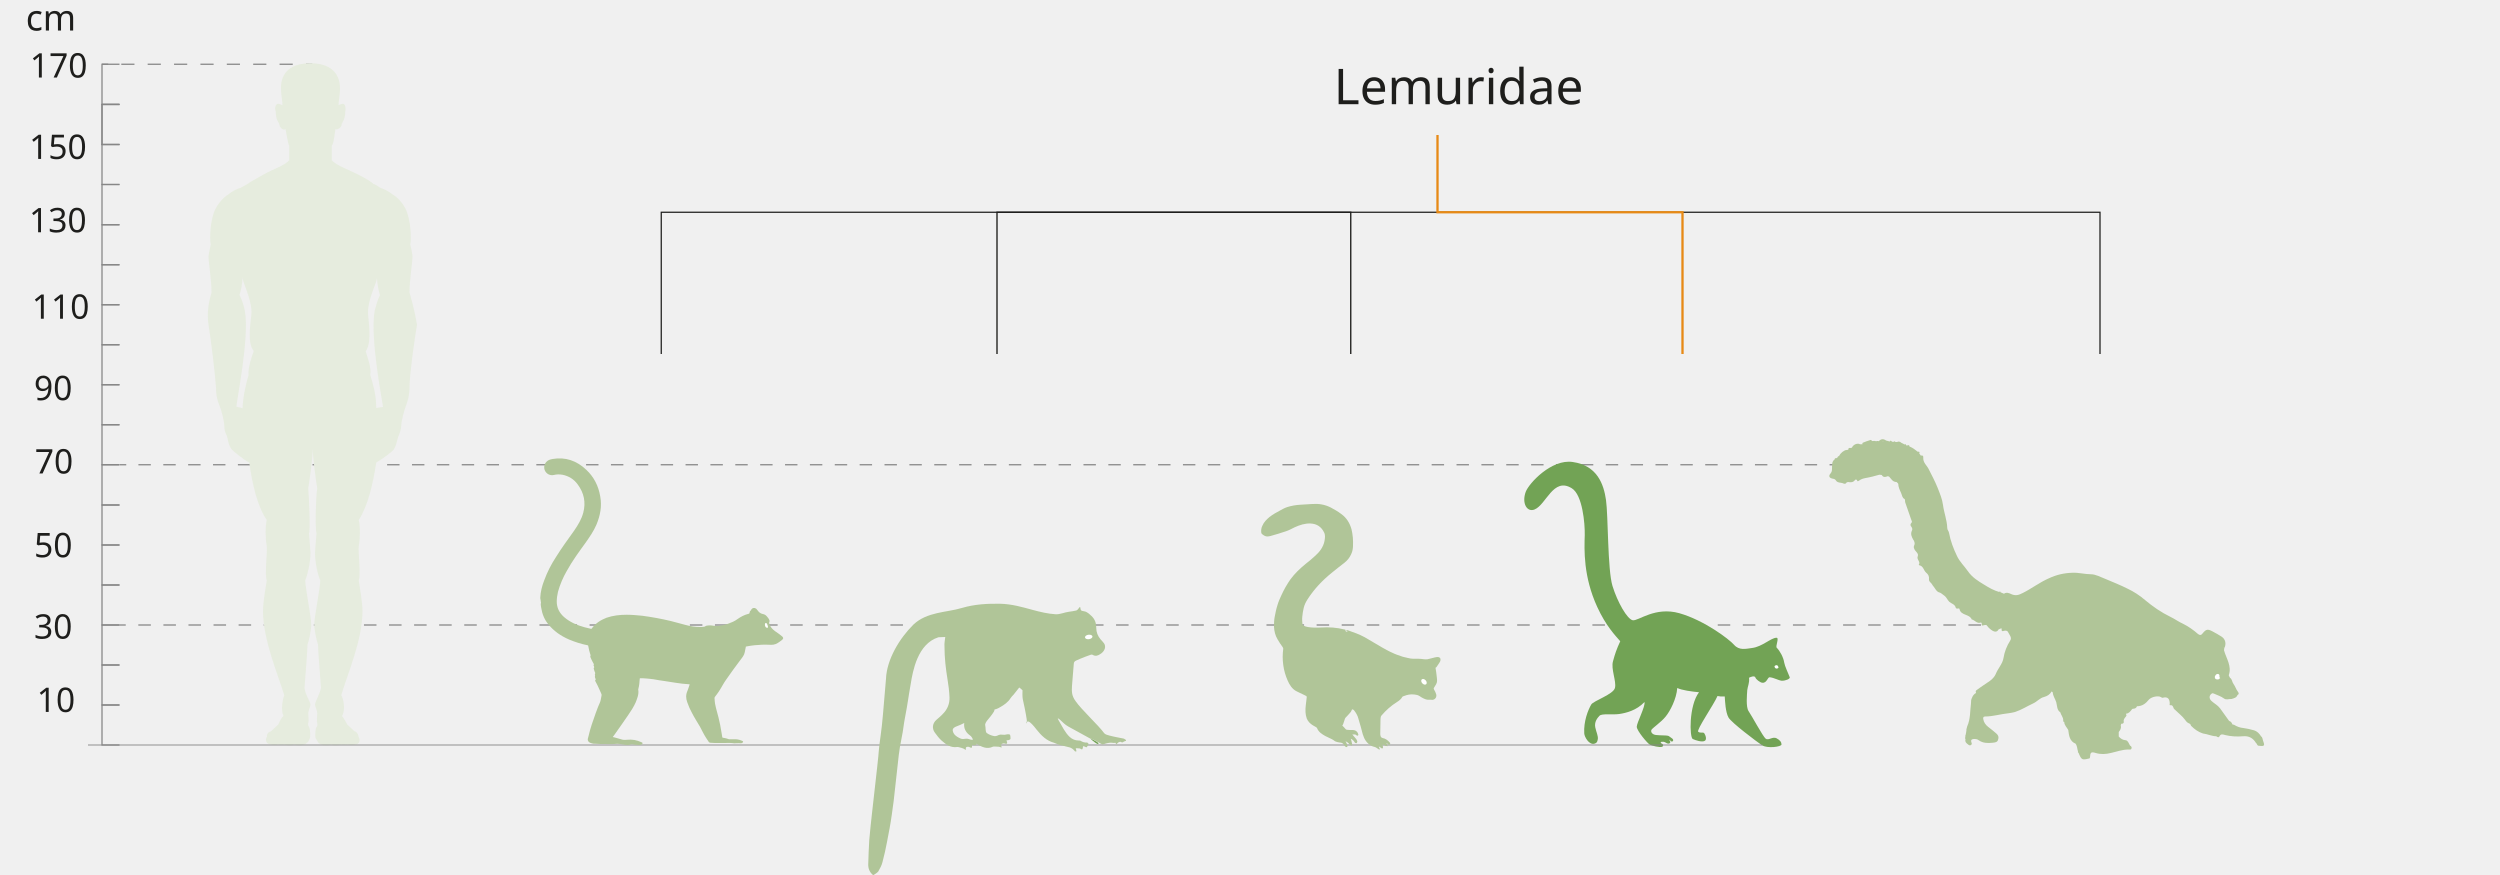
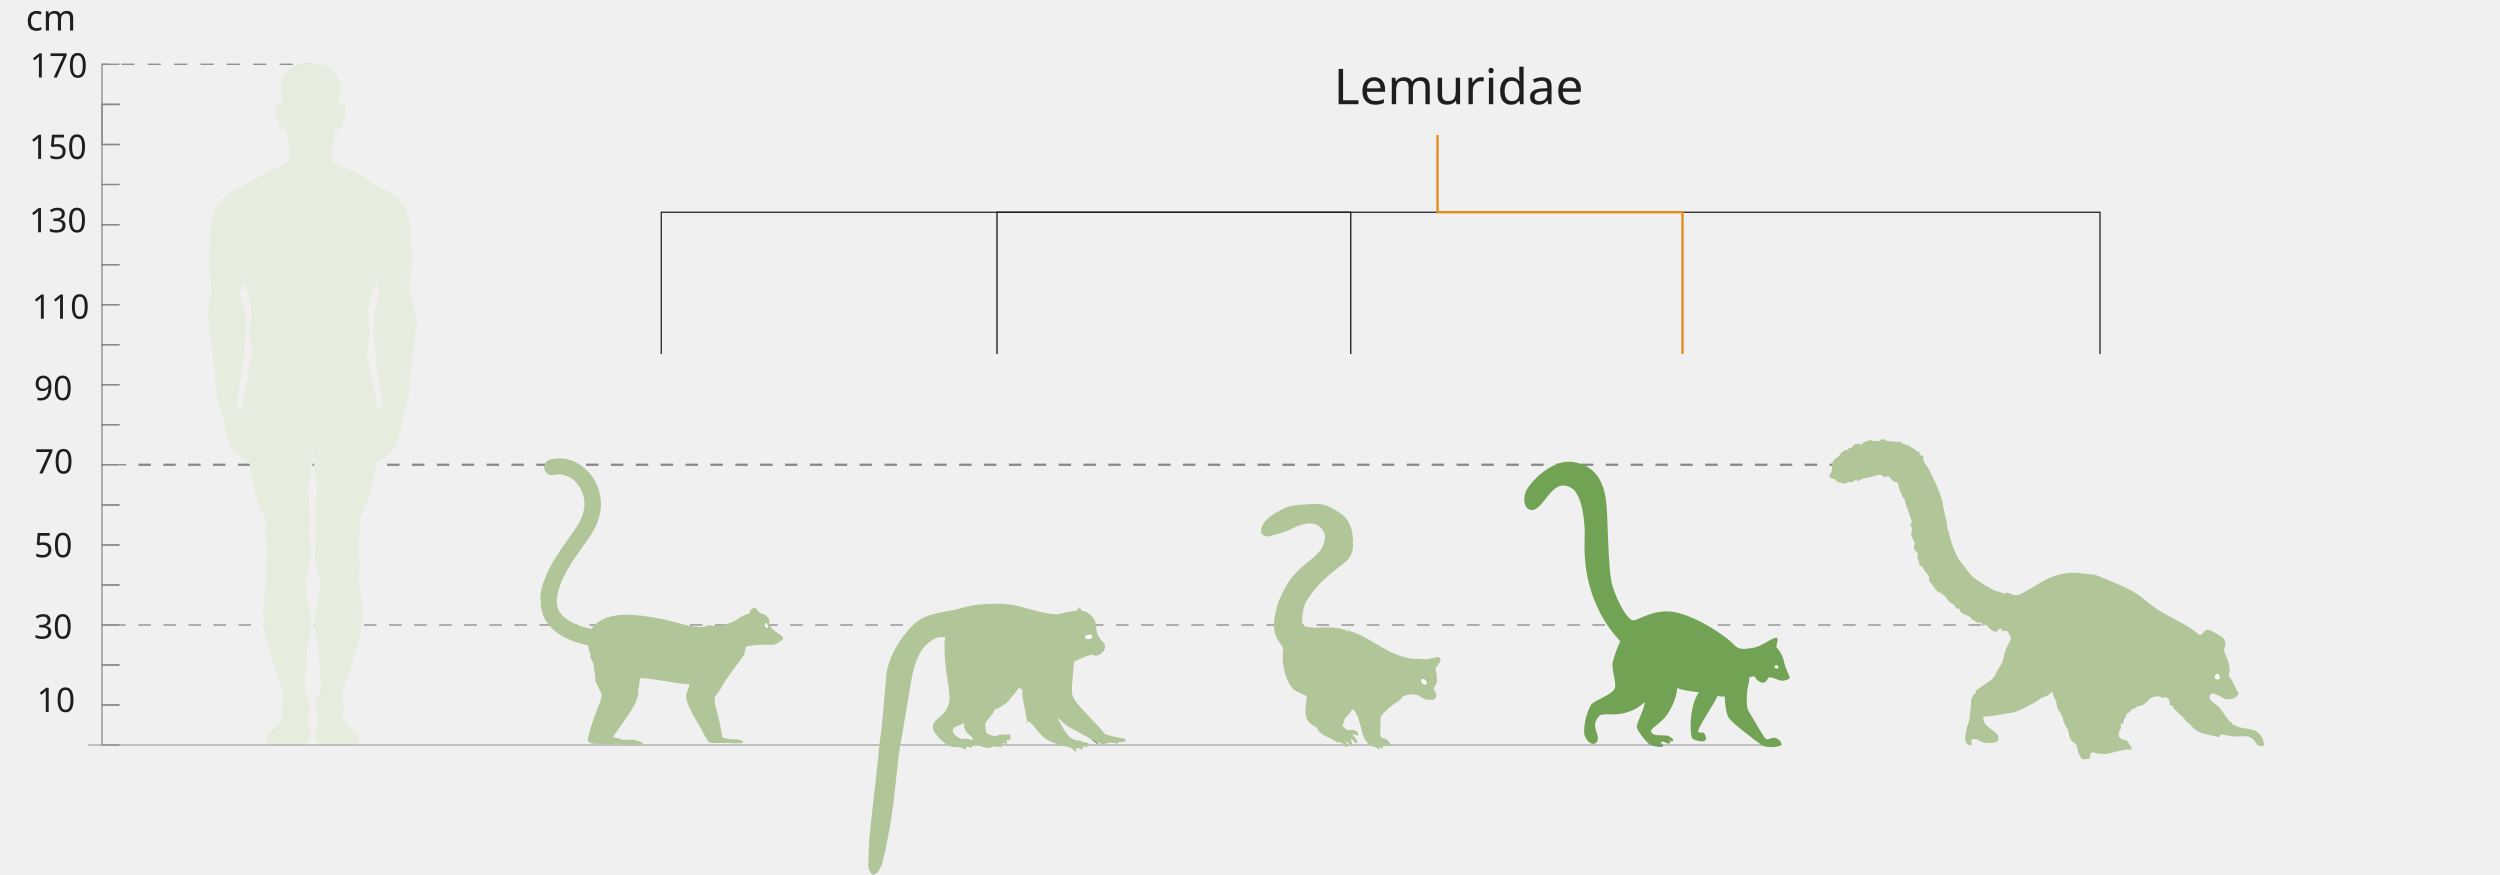
<svg xmlns="http://www.w3.org/2000/svg" version="1.1" id="Capa_1" x="0px" y="0px" viewBox="0 0 1000 350" style="enable-background:new 0 0 1000 350;" xml:space="preserve">
  <style type="text/css">
	.st0{fill:none;stroke:#878787;stroke-width:0.509;stroke-miterlimit:10;}
	.st1{fill:none;stroke:#878787;stroke-width:0.509;stroke-miterlimit:10;stroke-dasharray:5.276,5.276;}
- 	.st2{fill:none;stroke:#878787;stroke-width:0.509;stroke-miterlimit:10;stroke-dasharray:4.974,4.974;}
+ 	.st2{fill:none;stroke:#878787;stroke-width:0.9;stroke-miterlimit:10;stroke-dasharray:4.974,4.974;}
	.st3{fill:none;stroke:#878787;stroke-width:0.509;stroke-miterlimit:10;stroke-dasharray:5.014,5.014;}
	.st4{fill:#72A355;}
	.st5{fill:#FFFFFF;}
	.st6{fill:#E6ECDE;}
	.st7{fill:#B0C598;}
	.st8{fill:none;stroke:#878787;stroke-width:0.361;stroke-miterlimit:10;}
	.st9{fill:#1E1E1C;}
	.st10{font-family:'BarlowSemiCondensed-Light';}
	.st11{font-size:13.559px;}
	.st12{font-family:'BarlowSemiCondensed-SemiBold';}
	.st13{font-size:14.36px;}
	.st14{fill:none;stroke:#1D1D1B;stroke-width:0.497;stroke-miterlimit:10;}
	.st15{fill:none;stroke:#1D1D1B;stroke-width:0.539;stroke-miterlimit:10;}
	.st16{fill:none;stroke:#E78A16;stroke-width:0.921;stroke-miterlimit:10;}
	.st17{font-family:'BarlowSemiCondensed-BoldItalic';}
	.st18{font-size:19.76px;}
	#alturas{
	opacity:0; transition:all ease 0.25s
	}
	svg:hover #alturas{opacity:1; transition:all ease 0.25s}
</style>
  <g>
    <g>
      <line class="st0" x1="124.9" y1="25.7" x2="122.4" y2="25.7" />
      <line class="st1" x1="117.1" y1="25.7" x2="45.9" y2="25.7" />
      <line class="st0" x1="43.3" y1="25.7" x2="40.8" y2="25.7" />
    </g>
  </g>
  <g>
    <g>
      <line class="st0" x1="744.3" y1="185.9" x2="741.8" y2="185.9" />
      <line class="st2" x1="736.8" y1="185.9" x2="52.9" y2="185.9" />
      <line class="st0" x1="50.5" y1="185.9" x2="48" y2="185.9" />
    </g>
  </g>
  <g>
    <g>
      <line class="st0" x1="840" y1="250" x2="837.5" y2="250" />
      <line class="st3" x1="832.5" y1="250" x2="52.8" y2="250" />
      <line class="st0" x1="50.3" y1="250" x2="47.8" y2="250" />
    </g>
  </g>
  <polyline class="st0" points="47.8,282 40.8,282 40.8,298 47.8,298 " />
  <polyline class="st0" points="47.8,266 40.8,266 40.8,282 47.8,282 " />
  <polyline class="st0" points="47.8,250 40.8,250 40.8,266 47.8,266 " />
  <polyline class="st0" points="47.8,234 40.8,234 40.8,250 47.8,250 " />
  <polyline class="st0" points="47.8,218 40.8,218 40.8,234 47.8,234 " />
  <polyline class="st0" points="47.8,202 40.8,202 40.8,218 47.8,218 " />
  <polyline class="st0" points="47.8,185.9 40.8,185.9 40.8,202 47.8,202 " />
  <polyline class="st0" points="47.8,169.9 40.8,169.9 40.8,185.9 47.8,185.9 " />
  <g>
    <path class="st4" d="M715.9,270.9c-0.5-1.3-2-4.5-2.2-5.8c-0.3-2.1-1.7-4.7-3-6c-0.6-0.6,1.1-4-0.1-4c-2.2,0-5.7,3.6-9.8,4.1   c-2.4,0.3-5.1,1.1-7.2-1.3c-2-2.3-12-9.8-21.8-12.6c-9.8-2.8-16.5,3.2-18.7,2.8c-2.2-0.4-6.1-7.2-8.1-13.7   c-2-6.5-1.7-28.1-2.6-34.4c-0.9-6.3-3.5-13.8-13.3-15.2c-8.5-1.3-17.5,8.5-18.8,11.9c-1.7,4.6,0.5,8.3,3.5,7.1   c4.7-1.9,7.5-13.1,14.9-8.5c4.3,2.6,5.3,14.1,5.2,18.8c-0.2,5.8-0.6,16.5,5,28.7c3.5,7.6,7.2,11.4,9.2,13.7c-1.4,3-2.1,5-2.9,8   c-0.9,3,1.4,8,0.8,10.6c-0.5,2.6-8.6,5.2-9.5,6.7c-1.3,2.2-3.1,6.8-2.8,11.6c0.1,1.4,1.9,4.6,4,4.1c1.1-0.3,1.2-0.8,1.4-1.7   c0.3-1.3-0.6-2.9-1-4.9c-0.4-2,0.7-3.6,1.7-4.6c1-1,5.2-0.3,7.9-0.7c2.7-0.4,6.9-1.4,10.1-4.8c0.4,1.8-3.1,8.3-3.1,9.9   c0,1.6,4.4,6.8,5.3,7.2c0.9,0.4,3.8,1.2,4.9,0.8c0.4-0.2,0.5-0.8,0.1-1.1c-0.6-0.4-0.8-0.3-0.7-0.6c0-0.3,0.4-0.3,1-0.3   c0.6,0,1.3,0.6,1.7,0.7c0.4,0.1,0.9,0.1,1.1-0.4c0.2-0.5-0.7-1.2-0.4-1.1c0.1,0.1,0.2,0.1,0.3,0.2c0.2,0.2,0.4,0.4,0.6,0.5   c0.4,0.2,1.3-0.6,0-1.4c-0.5-0.3-1-0.8-1.4-0.9c-0.9-0.2-3-0.1-4.8-0.3c-1.7-0.2-2.2-1.4-1.8-2.1s3.8-3,5.6-5.2   c1.9-2.3,4.4-7.2,4.7-11.5c1.9,0.9,5.6,1.4,8.7,1.7c-4.1,5.4-3.8,18.1-2.5,18.7c1.3,0.6,3.6,1.3,4.7,0.8c1.1-0.5,0.4-2.4-0.1-3.1   c-0.5-0.6-1.5,0.1-2.4-0.6c-0.9-0.6,6.2-10.8,7.7-14.3c1.1,0.2,1,0.2,2.9,0.2c0.1,1.8,0.3,6.3,1.5,8.4c1.2,2.1,11.2,9.6,13.4,11.1   c2.2,1.4,7.8,0.6,7.8-0.3c0-0.9-0.5-1.7-2-2.5c-1.5-0.8-3.2,1-4.3,0.2c-1.1-0.8-5.7-9.4-6.9-11.1c-1.1-1.7-0.6-6.7-0.5-8.3   c0.1-1.4,1-3,0.7-5c0.8-0.4,2.3-1,2.6,0c0.2,0.6,1.8,1.9,2.7,2c1.9,0.2,2.1-2.3,3-2.2c1.8,0.2,3.3,1.2,4.8,1.4   C714.4,272.3,716.1,271.5,715.9,270.9z" />
    <path class="st5" d="M710.8,266.1c0.5,0.2,0.5,0.6,0.6,1c-0.3,0.3-0.7,0.4-1,0.3c-0.4-0.1-0.6-0.6-0.6-0.9   C710,266.2,710.4,266,710.8,266.1z" />
  </g>
  <path class="st6" d="M163.8,117c0-4.9,1.2-12.2,1.2-14.4c0-0.9-0.6-3.4-0.9-4.9c0.3-0.3,0.6-7.3-1.2-12.5c-1.5-4.6-5.4-7.3-5.7-7.3  c-1.8-1.5-3.9-2.4-5.1-2.8c-0.6-0.3-2.1-1.5-2.7-1.5c-1.5-1.5-6.4-4-7.9-4.6c-1.5-0.9-7-2.8-8.8-4.9v-5.8c0.9-0.9,1.2-5.5,1.5-6.7  c0.9,0.6,2.4-0.9,2.4-1.5c0-1.2,1.5-1.8,1.5-5.5c0.3-1.2,0-3.1-0.9-3.1c-0.9,0-1.8,0.6-1.8,0.6c0-1.2,0.6-4.6,0.6-6.4  c0-1.5,0.3-10.4-11.8-10.4c-12.4,0-11.8,8.9-11.8,10.4c0,1.8,0.6,5.2,0.6,6.4c0,0-1.2-0.6-1.8-0.6c-0.9,0-1.5,1.8-0.9,3.1  c0,4,1.5,4.3,1.5,5.5c0,0.6,1.5,2.4,2.4,1.5c0.3,1.2,0.9,5.8,1.5,6.7v5.8c-1.8,2.1-7.3,4-8.8,4.9c-1.5,0.9-6.4,3.4-7.9,4.6  c-0.6,0.3-2.1,1.2-2.7,1.5c-1.2,0.3-3.3,1.2-5.1,2.8c-0.3,0-4.2,2.8-5.7,7.3c-1.8,5.2-1.5,12.2-1.2,12.5c-0.3,1.5-0.9,4.3-0.9,4.9  c0,2.1,1.2,9.5,1.2,14.4c-0.6,2.1-2.1,7.3-1.2,12.9c0.9,5.2,2.7,20.2,3,25.1c0,2.4,0.3,4.6,1.2,6.7c0.9,2.1,2.1,6.7,2.1,8.6  c0,1.2,0.3,2.8,0.9,3.7c0.6,1.2,0.6,4,2.1,5.8c0.6,0.6,4.5,4,7,5.2c1.2,8.6,3.3,17.7,7,23c-0.6,2.4-0.6,7.3,0,10.4  c0.3,2.4-0.9,11.3,0,13.8c-0.3,1.8-1.5,8.6-1.5,12.2c0,11.6,6,25.4,8.5,33.7c-0.6,1.5-1.5,5.8-0.3,8.3c-0.9,0.6-1.8,2.8-2.1,3.4  l-3,2.8c-0.6,0-1.8,0.9-1.5,2.1c-0.6,0.6-0.9,2.8,1.5,3.1c0.6,0.3,2.4,0.3,2.7,0c0.6,0,2.1,0.3,2.7,0c0.9,0.3,3,0.6,3.9,0  c0.9,0.3,3.9,0.9,5.4-0.9c0.6-0.3,0.6-1.2,0.9-1.5c0.3-0.3,0.3-3.7-0.3-4.6c0,0-0.6-0.9-0.3-1.5c0.3-1.2,0-3.1,0-4  c0-0.9,0.9-2.8,0.9-3.4c0-1.2-2.1-4-2.4-6.7c0.3-4,1.2-15.3,1.2-17.4c0.6-1.5,1.5-5.8,1.5-8c0-3.1-2.4-14.7-2.4-17.7  c0.9-2.1,2.1-7,2.1-11c0-0.9-0.6-7-0.6-7.7c0.6-1.5,0-14.4-0.3-18.1c0.3-1.5,1.8-11.9,1.8-15.9c0,4,1.5,14.4,1.8,15.9  c-0.6,3.4-0.9,16.2-0.3,18.1c0,0.3-0.6,6.7-0.6,7.7c0,4,1.2,9.2,2.1,11c0,3.1-2.4,14.7-2.4,17.7c0,2.1,0.9,6.4,1.5,8  c0,2.1,0.9,13.5,1.2,17.4c-0.6,2.8-2.4,5.5-2.4,6.7c0,0.6,0.9,2.4,0.9,3.4s-0.3,3.1,0,4c0.3,0.9-0.3,1.5-0.3,1.5  c-0.6,0.9-0.6,4.3-0.3,4.6s0.6,0.9,0.9,1.5c1.5,1.8,4.5,1.2,5.4,0.9c0.9,0.6,3,0.3,3.9,0c0.6,0.3,2.1,0,2.7,0c0.3,0.3,2.4,0.3,2.7,0  c2.4,0,2.1-2.4,1.5-3.1c0-1.2-1.2-2.4-1.5-2.1l-3-2.8c-0.3-0.6-1.5-2.8-2.1-3.4c1.5-2.4,0.6-7-0.3-8.3c2.4-8.3,8.5-22,8.5-33.7  c0-3.4-1.2-10.1-1.5-12.2c0.9-2.4-0.3-11.3,0-13.8c0.6-3.1,0.6-8,0-10.4c3.6-5.5,5.7-14.4,7-23c2.7-1.5,6.7-4.6,7-5.2  c1.2-1.8,1.5-4.9,2.1-5.8c0.3-0.9,0.9-2.4,0.9-3.7c0-1.8,1.2-6.4,2.1-8.6c0.9-2.4,1.2-4.6,1.2-6.7c0-5.2,2.1-19.9,3-25.1  C165.9,124.3,164.4,119.1,163.8,117z M99.4,150.1c-0.9,3.1-2.1,7.7-2.4,13.2c-0.6-0.3-1.5-0.3-2.4-0.6c-0.3-0.9,5.4-27.8,3.3-38.6  c-0.3-1.5-1.2-4.6-2.1-6.1c0.6-1.8,1.2-4.9,1.2-7c0,1.8,3.6,8.6,3.6,13.8c0,2.8-2.1,12.2,0.9,15.6C100.9,142.1,99.1,147,99.4,150.1z   M150.5,163.2c0-5.8-1.5-10.1-2.4-13.2c0.6-3.1-1.5-8-1.8-9.5c2.7-3.7,0.9-12.9,0.9-15.6c0-5.5,3.6-11.9,3.6-13.8  c0,2.1,0.6,5.2,1.2,7c-0.9,1.5-1.8,4.9-2.1,6.1c-2.1,10.7,3.3,37.6,3.3,38.6C151.7,162.9,151.1,163.2,150.5,163.2z" />
  <g>
    <path class="st7" d="M905.2,296.2c-0.2-0.6-0.2-1.3-0.8-1.7c-0.7-1.1-1.5-2-2.9-2.4c-1.4-0.4-2.7-0.7-4.2-0.9   c-1.3-0.1-2.6-0.6-3.7-1.3c-0.2,0-0.4-0.1-0.6-0.1c-0.3-0.6-0.5-1.2-1.3-1.4l-0.1-0.1l0,0c-1.2-1.7-2.4-3.4-3.6-5   c-0.9-1.2-2.3-1.9-3.4-2.9c-1.1-1-1-2.4,0.3-3.1c0.2,0,0.4,0.1,0.6,0.1l0.1,0.1l0.1,0c1.3,0.6,2.7,1,3.9,1.9c0.9,0.7,2,0.1,3,0.2   c1-0.3,2-0.5,2.4-1.6l0,0c0.8-0.4,0.4-1,0.1-1.4c-0.7-0.9-1-2.1-1.7-3c-0.6-0.8-0.5-1.9-1.4-2.5c-0.2-0.3-0.4-0.7-0.5-1   c1.3-3.7-1-6.7-1.9-10l0,0c0-0.3,0.1-0.5,0.1-0.8c-0.1-0.1-0.2-0.3-0.2-0.4c0.1,0.1,0.2,0.3,0.2,0.4c0.9-1.7,0.5-3.6-1-4.6   c-1.2-0.8-2.5-1.5-3.8-2.2c-1.9-1-2.5-0.8-3.9,0.9c-0.5,0.7-1,0.8-1.8,0.2c-1.8-1.6-3.8-3-6-4.1c-1.8-0.8-3.4-2-5.1-2.8   c-3.7-1.8-7-4.1-10.1-6.7c-2.1-1.8-4.4-3.3-6.9-4.5c-3-1.5-6-2.7-9.1-4c-1.8-0.7-3.8-1.8-5.6-1.8c-2.5,0-4.8-0.7-7.4-0.6   c-3.4,0.1-6.4,0.8-9.4,2.2c-3.7,1.6-6.9,4.1-10.5,5.9c-1.7,0.9-3,1.2-4.7,0.4c-0.8-0.4-1.9-0.8-2.8-0.1c-0.5-0.2-1-0.4-1.4-0.6   c0-0.2-0.1-0.4-0.3-0.3c-0.1,0-0.2,0.2-0.2,0.2c-2.1-0.6-4.1-1.7-6-2.9c-2.5-1.5-4.9-3-6.6-5.5c-1.4-2-3.3-3.8-4.3-6   c-1.4-2.9-2.6-6-3.2-9.3c-0.1-0.7-0.7-1.1-0.7-1.9c-0.1-3.2-1.3-6.1-1.7-9.2c-0.3-2.4-1.3-4.7-2.2-7c-1-2.5-2.3-4.9-3.5-7.3   c-0.7-1.5-2.2-2.5-2.2-4.4c0.1-0.9-0.1-1.2-1-1.1c-0.2-0.3-0.4-0.6-0.6-0.8c0.3-0.7,0-0.8-0.6-0.7c-1-0.8-2-1.6-3.3-2.1   c-0.1-0.8-0.6-0.5-1-0.4c-0.1,0-0.3-0.1-0.4-0.1c0-0.5-0.2-0.5-0.5-0.3c-0.5-0.2-0.9-0.5-1.4-0.7c-0.5-0.5-1.1-0.6-1.7-0.3   c-0.2,0-0.4,0-0.6,0l0,0c-0.3-0.4-0.6-0.3-0.9,0c-0.2-0.1-0.4-0.1-0.6-0.2c-0.3-0.4-0.5-0.5-0.8,0c-0.5-0.1-1-0.3-1.5-0.4   c-0.9-0.7-1.9-0.7-2.7,0.1c-0.1,0.1-0.2,0.1-0.3,0.2c0.4,0.6,0.9,0.6,1.4,0.1c0.3-0.1,0.6-0.2,0.8-0.2c-0.3,0.1-0.6,0.2-0.8,0.2   c-0.5,0.5-1,0.5-1.4-0.1c-0.3-0.2-0.6-0.1-1,0c-0.6-0.3-1.1,0-1.7-0.1c0-0.4-0.3-0.5-0.5-0.4c-1.1,0.3-2.1,0.7-3.1,1.1   c-0.2,0.1-0.2,0.4-0.1,0.6c-0.3,0-0.7,0-1,0c-1-0.6-2.7,0.1-3.2,1.3c-0.1,0.1-0.2,0.1-0.4,0.2c-0.6-0.1-1.1-0.1-1.1,0.7   c-0.2,0-0.5,0.1-0.7,0.1c-0.9,0-2.5,1.3-2.9,2.3c0,0-0.1,0.1-0.1,0.2c-0.4-0.1-0.5,0.1-0.5,0.4c-0.2,0.1-0.4,0.3-0.6,0.4   c-0.4-0.1-0.6,0-0.6,0.4l-0.1,0.1c-1.2,0.9-0.9,2.3-1,3.5c0,0.8,0,1.4-0.6,2.1c-0.8,0.9-0.6,1.7,0.6,2c0.6,0.1,1.2,0.2,1.5,0.7   c0.7,1.2,2.1,0.8,3.1,1.3c0.3,0.2,1,0.2,1.2-0.4c0.2-0.1,0.4-0.1,0.6-0.2c1.1,0.2,2.1,0.2,2.8-0.8c0.1-0.1,0.2-0.2,0.4-0.2   c0.1,0.1,0.3,0.1,0.4,0.2c0.1,0.8,0.6,0.4,0.9,0.2c0.8-0.6,1.6-0.8,2.6-1c1.8-0.3,3.6-0.8,5.4-1.3c0.3,0,0.6,0,1,0.1   c0.6,1,1.4,0.9,2.3,0.5c0.2,0,0.4,0.1,0.6,0.1c0.9,0.9,1.4,2.2,3,2.2c0.2,0.2,0.5,0.4,0.7,0.7c0,1.3,0.6,2.5,1.1,3.6   c0.4,0.8,0.4,2,1.4,2.5c0.1,0.1,0.1,0.2,0.2,0.3c0,0.4,0,0.8,0.1,1.1c0.8,2.3,1.6,4.6,2.4,6.9c0.1,0.4,0.5,0.8,0.1,1.2   c-0.6,0.6-0.5,1.1,0,1.7c0.4,0.5,0.4,1.1,0.1,1.6c-0.5,1.2-0.1,2.2,0.5,3.3c0.5,0.7,0.9,1.6,0.5,2.4c-0.4,0.8-0.1,1.3,0.3,2   c0.5,0.7,1.5,1.4,1.1,2.4c-0.6,1.3,1.3,2.2,0.4,3.4c0,0,0.1,0.2,0.2,0.2c1.7,0.3,1.7,2.1,2.8,3c0.8,0.6,1.2,1.5,1.1,2.5   c-0.1,0.6,0.2,1,0.6,1.4c0.6,0.5,0.8,1.2,1.3,1.7c0.7,0.9,1.1,2,2.3,2.3c0.7,0.2,1.1,0.7,1.7,1.1c1.1,0.7,1.4,1.8,2.2,2.6   c0.9,0.8,2.3,1,2.6,2.4c0.1,0.3,0.5,0.4,0.9,0.3c0.2,0,0.5-0.1,0.6,0.2c0.5,2.7,4,1.9,4.9,4.2c0,0,0.1,0,0.1,0   c1.2,0.3,2,1.8,3.6,1.2c0,0,0.3,0.2,0.3,0.3c-0.3,1.5,0.8,0.7,1.3,0.7c0.4,0,0.6-0.1,0.9,0.4c0.6,0.8,1.4,1.5,2.3,2   c0.8,0.4,1.7,0.4,2.2-0.6c0.4-0.2,0.8-0.4,1.2-0.5l0,0c0.2,0.4-0.3,1.4,0.8,1.1c0.7-0.2,1.4-0.3,1.8,0.4c0.5,1.1,1.7,2.2,0.9,3.4   c-1.4,2.2-2.3,4.5-2.7,7c-0.4,2.4-2.2,4.1-3.1,6.4c-0.4,1-1.4,2.1-2.4,2.8c-1.7,1.2-3.5,2.3-5.2,3.6c-0.3,0.2-0.6,0.5-0.3,1   c-0.1,0.1-0.1,0.1,0,0.2c-0.8,0.4-1.3,1.1-1.6,1.9c-0.4,0.7-0.4,1.5-0.4,2.2c-0.4,3.1-0.2,6.3-1.5,9.2l-0.1,0l0.1,0   c-0.1,0.3-0.2,0.6-0.2,0.9c-0.2,0.1-0.2,0.3-0.1,0.5c-0.1,0.8-0.2,1.5-0.4,2.3c-0.2,0.1-0.2,0.3,0,0.4c-0.2,0.4-0.2,0.8,0,1.2   c-0.3,0.9,0.3,1.4,0.8,1.8c0.4,0.3,0.8,0.8,1.4,0.4c0.5-0.3,0.3-0.8,0.1-1.2c-0.2-0.9,0.2-1.1,1-1.2c0.7,0,1.4,0,2,0.5   c1.7,1.2,3.6,1.2,5.5,1c0.9-0.1,2.1-0.1,2.3-1.5c0.3-1-0.2-1.8-1-2.4c-1-0.9-2.1-1.7-3.1-2.5c-1-0.8-1.7-1.8-1.9-3.1   c-0.1-0.5,0-1,0.7-1c3.2,0,6.3-1,9.4-1.3c0.9-0.1,1.8-0.3,2.6-0.5c2.5-0.8,4.8-2.3,7.2-3.4c1.6-0.7,2.7-2.2,4.4-2.6   c1.3-0.4,2.3-0.9,3-2.2c0.1-0.3,0.2-0.5,0.3-0.8c-0.1,0.3-0.2,0.5-0.3,0.8c0.2,0.1,0.5,0.2,0.5,0.4c0.1,1.4,1,2.6,1.4,3.9   c0.4,1.4,0.2,3.1,1.6,4c0.3,1.1,1.2,2,1.2,3.2c-0.1,0.4,0,0.6,0.4,0.7c0,1.3,1.1,2.2,1.6,3.2l0,0c0.3,2.2,0.5,4.5,3,5.5   c-0.1,0.1,0,0.2,0.1,0.2c0.5,0.9,0.5,2,0.8,2.9c-0.1,0.2-0.1,0.4,0.2,0.5c1.2,2.9,1.4,3,4.2,2.3c0.3,0,0.4-0.3,0.4-0.5   c0.1-1.9,0.4-2.3,2.3-1.7c2,0.6,4,0.5,6,0c2.3-0.5,4.6-1.4,7.1-1.4c0.5,0,1,0.2,1.2-0.4c0.2-0.5-0.1-0.9-0.6-1.2   c-0.5-0.8-0.8-2-1.7-2.1c-1.3-0.1-2.1-0.7-2.8-1.5c0-0.6,0-1.2,0-1.7l0-0.1c0.6-0.8,1.1-1.5,0.8-2.6c0.1-0.2,0.1-0.5,0.2-0.7   c0.6,0.1,1.1-0.3,1-0.7c-0.2-1,0.3-1.5,0.8-2.1c0.2-0.3,0.5-0.6,0.1-1c0-0.1,0.1-0.2,0.1-0.2c0-0.2,0-0.3,0.1-0.5   c0,0.2,0,0.3-0.1,0.5c1.1-0.2,1.7-1,2.3-1.8c0.1-0.1,0.2-0.1,0.3-0.2c0.8,0,1.4-0.2,1.7-1l0,0c2.1,0,3.5-1.1,4.8-2.7l0.1-0.1   c1.1-1,3.5-1.5,4.6-0.9c0.3,0.1,0.5,0.4,0.8,0.3c2.1-0.6,2.8,0.6,2.8,2.4l0,0c-0.1,0.2-0.1,0.6,0.1,0.6c1.1-0.2,1.2,0.6,1.5,1.3   c0.1,0.2,0.4,0.4,0.6,0.6c1.3,1.3,2.8,2.4,3.9,3.9c0.5,0.7,0.9,1.2,1.7,1.5c0.4,0.1,0.6,0.5,0.7,0.9c1.4,1.4,2.9,2.5,4.8,3.1   c1.8,0.2,3.5,1.1,5.3,1.1c0.4,0.3,1,0.7,1.3,0c0.6-1.1,1.4-0.7,2.2-0.5c2.4,0.6,4.8,0.7,7.3,0.5c2.2-0.2,3.9,0.7,5.1,2.7   c0.5,0.3,0.4,1.2,1.2,1.1C905.8,298.6,906,298.3,905.2,296.2z" />
    <path class="st5" d="M887.8,270.5c0-0.4-0.1-0.8-0.5-0.9c-0.5-0.1-0.8,0.1-1.1,0.5c-0.2,0.3-0.4,0.6-0.2,1.1   c0.2,0.7,0.8,0.5,1.3,0.6c0.3-0.2,0.6-0.4,0.8-0.6C887.8,271,887.7,270.8,887.8,270.5z" />
  </g>
  <line class="st8" x1="35.2" y1="298" x2="705" y2="298" />
  <polyline class="st0" points="47.8,153.9 40.8,153.9 40.8,169.9 47.8,169.9 " />
  <polyline class="st0" points="47.8,137.9 40.8,137.9 40.8,153.9 47.8,153.9 " />
  <polyline class="st0" points="47.8,121.9 40.8,121.9 40.8,137.9 47.8,137.9 " />
  <polyline class="st0" points="47.8,105.9 40.8,105.9 40.8,121.9 47.8,121.9 " />
  <polyline class="st0" points="47.8,89.9 40.8,89.9 40.8,105.9 47.8,105.9 " />
  <polyline class="st0" points="47.8,73.8 40.8,73.8 40.8,89.9 47.8,89.9 " />
  <polyline class="st0" points="47.8,57.8 40.8,57.8 40.8,73.8 47.8,73.8 " />
  <polyline class="st0" points="47.8,41.8 40.8,41.8 40.8,57.8 47.8,57.8 " />
  <polyline class="st0" points="47.8,41.8 40.8,41.8 40.8,57.8 47.8,57.8 " />
  <polyline class="st0" points="47.8,25.7 40.8,25.7 40.8,41.7 47.8,41.7 " />
  <g>
    <text transform="matrix(0.9883 0 0 1 11.9639 31.0132)" class="st9 st10 st11">170</text>
  </g>
  <g>
    <text transform="matrix(0.9883 0 0 1 11.6758 63.5767)" class="st9 st10 st11">150</text>
  </g>
  <g>
    <text transform="matrix(0.9883 0 0 1 11.6426 92.9067)" class="st9 st10 st11">130</text>
  </g>
  <g>
    <text transform="matrix(0.9883 0 0 1 12.7544 127.4888)" class="st9 st10 st11">110</text>
  </g>
  <g>
    <text transform="matrix(0.9883 0 0 1 13.5991 160.0532)" class="st9 st10 st11">90</text>
  </g>
  <g>
    <text transform="matrix(0.9883 0 0 1 13.9272 189.3838)" class="st9 st10 st11">70</text>
  </g>
  <g>
    <text transform="matrix(0.9883 0 0 1 10.3252 12.2056)" class="st9 st12 st13">cm</text>
  </g>
  <g>
    <text transform="matrix(0.9883 0 0 1 13.6392 222.8867)" class="st9 st10 st11">50</text>
  </g>
  <g>
    <text transform="matrix(0.9883 0 0 1 13.6055 255.4521)" class="st9 st10 st11">30</text>
  </g>
  <g>
    <text transform="matrix(0.9883 0 0 1 14.7178 284.7813)" class="st9 st10 st11">10</text>
  </g>
  <g>
    <g>
      <path class="st4" d="M439.4,297.5c-0.1-0.5-0.8-0.9-1.4-1.2c-0.4-0.2-1-0.5-1.7-0.9C436.4,296,439.6,298.3,439.4,297.5z" />
      <path class="st7" d="M449.3,295.4c-1.9-0.4-3.8-0.7-5.6-1.2c-0.7-0.2-1.6-0.4-2-0.9c-2.4-3.3-9.2-9.5-11.5-12.9    c-0.6-0.8-1.1-1.8-1.3-2.8c-0.2-1.1-0.2-2.2-0.1-3.3c0.2-2.9,0.5-5.7,0.7-8.6c0-0.8,0.3-1.2,1-1.5c0.6-0.2,1.1-0.5,1.6-0.7    c1.4-0.6,2.8-1.1,4.2-1.6c0.2-0.1,0.6-0.1,0.7,0c1.1,0.7,2.1,0.4,3-0.2c1.7-1,3-3.1,1.1-5c-0.3-0.3-0.6-0.7-0.9-1    c-1.1-1.3-1.7-2.8-1.7-4.6c0-1.8-0.5-3.4-1.9-4.7c-0.9-0.8-1.7-1.7-3-1.9c-1.3-0.2-1.3-0.3-1.5-1.6c0,0-0.1-0.1-0.2-0.1    c-0.3,0.3-0.5,0.7-0.8,1c-0.2,0.2-0.4,0.3-0.6,0.4c-1,0.2-1.9,0.4-2.9,0.5c-1.8,0.2-3.5,1.1-5.4,1c-3.1-0.2-6-0.9-9-1.7    c-4.3-1.2-8.6-2.4-13.1-2.5c-5.2-0.1-10.4,0.2-15.4,1.7c-6,1.8-13.9,1.5-19.3,6.6c-5.6,5.5-10.7,14-11,21.7    c-1.1,12.8-1.4,17.3-2.1,22.4c-1,7-0.6,5.7-1.4,12.7c-0.7,6.2-1.4,12.5-2.1,18.7c-0.4,3.6-0.8,7.2-1.1,10.8    c-0.2,3.1-0.3,6.3-0.4,9.4c-0.1,1.8,0.5,3.4,2,4.6c0.7-0.5,1.5-0.9,2-1.5c0.7-1.2,1.4-2.5,1.7-3.8c0.7-2.6,1.3-5.3,1.8-8    c0.7-3.6,1.4-7.2,1.9-10.8c0.6-3.8,1-7.5,1.4-11.3c0.5-4.2,0.9-8.4,1.4-12.6c0.5-4.6,1.4-7.1,2.2-13.4c1.8-9.6,1.4-8.5,2.6-15.2    c0.8-5,2.7-16,11.1-18.6c0.9-0.1,1.8,0,2.7-0.1c-0.2,2.1-0.4,2-0.3,4c0,4.3,0.5,8.7,1.2,12.9c0.4,2.4,0.7,4.8,0.8,7.2    c0.1,2.5-0.8,4.8-2.6,6.6c-0.8,0.9-1.7,1.6-2.6,2.4c-1.6,1.4-1.9,3.4-0.7,5.1c0.8,1.1,1.7,2.3,2.7,3.2c1.8,1.6,3.7,3,6.3,2.6    c0.2,0,0.5,0,0.7,0.1c0.6,0.1,1.1,0.3,1.7,0.5c0.2,0.1,0.5,0.3,0.9,0.5c0.1,0,0.1-0.1,0.2-0.1c-0.3-0.9,0.2-1.1,0.8-1.1    c0.3,0,0.6,0.1,0.9,0.3c0.5,0.2,0.8,0.1,0.7-0.4c0-0.2,0-0.4,0-0.6c0.4,0,0.7,0.1,1,0.1c0.2,0,0.6-0.1,0.7-0.2    c0-0.1,0.1-0.3,0.1-0.4c2.1,1.3,4.2,2.3,6.5,1.2c0.2-0.1,0.5-0.1,0.7-0.1c0.6,0,1.2,0.1,1.8,0.1c0.3,0.1,0.6,0.2,1,0.3    c0-0.1,0.1-0.1,0.1-0.2c-0.6-0.9-0.1-1.3,0.5-1.4c0.3-0.1,0.7,0,1,0.1c0.5,0.1,0.8-0.1,0.6-0.7c-0.1-0.2-0.1-0.4-0.2-0.7    c0.4,0,0.7,0,1-0.1c0.2-0.1,0.6-0.3,0.6-0.5c0-0.5,0-1.1-0.2-1.6c0-0.1-0.5-0.2-0.7-0.2c-0.7,0-1.3,0.3-2,0.2    c-0.7-0.1-1.2-0.1-1.8,0.1c-0.6,0.3-1.4,0.6-2,0.4c-1-0.2-2-0.6-2.8-1.2c-0.6-0.4-0.4-2.3-0.6-3c-0.2-0.5,0.3-1.4,0.7-1.9    c1-1.2,2-2.4,2.8-3.7c0.1-0.3,0.2-0.6,0.3-0.9c0.1,0,0.3,0,0.4,0c0.6-0.2,1.2-0.5,1.7-0.8c1.6-0.9,3.2-2,4.2-3.6    c0.3-0.5,0.8-1,1.2-1.4c0.8-1,1.6-2,2.3-2.9c0.4,0.3,0.8,0.6,1.3,1.1c0,1-0.1,2.3,0.1,3.5c1.2,5.4,1.6,8,1.7,9.2    c0.3-0.5,1.2-0.4,3.8,3c1.9,2.4,4,4.5,7,5.3c0.7,0.2,1.3,0.6,2,0.8c1.5,0.4,3,0.7,4.4,1.1c0.6,0.2,1.3,0.7,1.7,1.2    c0.3,0.4,0.4,0.5,0.9,0.3c-0.1-0.4-0.2-0.9-0.3-1.2c0.5,0,1,0,1.8,0.1c0,0,0.1,0.2,0.2,0.2c0.2,0.1,0.4,0.2,0.6,0.1    c0.1,0,0.2-0.3,0.2-0.5c0.1-0.2,0.1-0.5,0.1-0.7c0.3,0,0.5,0,0.8,0.2c0.4,0.2,0.7,0.4,0.9-0.1c0.1-0.3,0.3-0.6,0.6-1    c-0.2-0.2-0.5-0.6-0.7-0.6c-1,0.1-1.8-0.2-2.6-0.7c-0.2-0.1-0.5-0.1-0.8-0.1c-1.3,0-2.5-0.5-3.5-1.4c-1.9-1.8-3-4.2-4.3-6.4    c-0.2-0.3-0.4-0.7-0.5-1.1c0.3,0.1,0.5,0.3,0.8,0.5c1.1,1,2.1,2.1,3.4,2.8c1.7,0.9,6.3,3.5,9.1,5c0-0.1,0-0.1,0-0.1    c0-0.2,4.5,2.3,4.6,2.3c1-0.3,1.9-0.6,2.9-0.7c0.6-0.1,1.3,0.1,2,0.1c0-0.1,0-0.2,0.1-0.2c0.2,0.2,0.3,0.4,0.6,0.7    c0.3-0.3,0.4-0.5,0.7-0.7c0.3-0.2,0.6-0.3,0.9-0.3c0.4,0.1,0.6,0.5,1.1,0.1c0.3-0.3,0.8-0.3,1.1-0.5c0-0.1,0-0.2,0-0.3    C449.9,295.7,449.6,295.4,449.3,295.4z M388.1,295.8c-0.6-0.2-1.1-0.4-1.8-0.3c-0.7,0.1-1.5,0.2-2.1-0.1c-0.9-0.4-1.8-0.9-2.4-1.6    c-0.4-0.5-0.8-1.3-0.7-2c0.1-0.5,0.8-1,1.4-1.2c1.1-0.4,2.2-0.9,3.2-1.4c-0.3,1.9,0.5,3.7,2.2,4.9c0.8,0.5,1,1.2,1.3,1.7    C388.9,296,388.5,295.9,388.1,295.8z" />
      <path class="st4" d="M410.8,288.5C410.5,289,410.9,290.1,410.8,288.5L410.8,288.5z" />
    </g>
    <ellipse transform="matrix(0.9903 -0.1387 0.1387 0.9903 -31.1311 62.8581)" class="st5" cx="435.5" cy="254.8" rx="1.5" ry="0.9" />
  </g>
  <g>
    <path class="st7" d="M216.1,239.2c0.1-2.5,0.7-4.8,1.6-7.1c1.2-3.3,2.8-6.4,4.7-9.3c2.3-3.7,4.8-7.1,7.3-10.6   c1.5-2.2,2.9-4.5,3.6-7.1c1.1-4.2,0.3-7.9-2.2-11.3c-1.5-2.1-3.6-3.4-6.1-3.9c-1.2-0.2-2.3-0.2-3.5,0.1c-1.3,0.3-2.7-0.3-3.4-1.5   c-0.7-1.2-0.5-2.7,0.4-3.7c0.7-0.8,1.5-1,2.5-1.2c5.2-0.9,9.7,0.7,13.5,4.3c3.1,2.9,4.9,6.5,5.6,10.7c0.7,3.9,0,7.6-1.5,11.2   c-1.1,2.6-2.7,4.9-4.3,7.2c-2.7,3.7-5.4,7.4-7.6,11.4c-1.5,2.6-2.7,5.4-3.5,8.3c-0.3,1.3-0.5,2.6-0.5,3.9c0,2.5,1,4.5,2.9,6.2   c2.4,2.1,5.3,3.3,8.2,4.1c0.8,0.2,1.7,0.4,2.5,0.6c0.2,0,0.3,0.1,0.4-0.1c1.5-2.1,3.6-3.4,5.9-4.3c2.6-0.9,5.3-1.2,8.1-1.2   c2.1,0,4.1,0.2,6.2,0.4c3.8,0.5,7.6,1.2,11.4,2.1c2,0.5,4,1.1,6,1.6c1.9,0.5,3.7,0.8,5.7,0.8c0.5,0,1.1,0,1.6-0.1   c0.3,0,0.6-0.3,0.9-0.4c1-0.2,1.9-0.2,2.9,0c1.3,0.2,2.5,0,3.7-0.2c1.4-0.3,2.8-0.8,4.1-1.4c0.6-0.3,1.2-0.6,1.7-1   c1.4-1,2.9-1.8,4.6-2.2c0.2,0,0.2-0.1,0.3-0.3c0.1-0.4,0.1-0.8,0.5-1c0.1,0,0-0.1,0.1-0.1c0.2-0.7,0.8-1,1.5-0.9   c0.2,0.1,0.4,0.2,0.6,0.3c0.2,0.2,0.3,0.4,0.5,0.6c0.5,0.7,1.1,1.3,2.1,1.5c0.6,0.1,1.2,0.4,1.6,0.9c0.4,0.5,0.9,1,1.1,1.7   c0,0.1,0.1,0.3,0,0.4c-0.4,0.7,0.1,1.3,0.3,1.8c0.6,1.1,1.6,1.9,2.7,2.6c0.7,0.5,1.4,1,2.1,1.6c0.5,0.5,0.5,0.8,0,1.3   c-0.6,0.5-1.2,0.9-1.8,1.3c-1.1,0.7-2.2,0.8-3.5,0.7c-1.9-0.1-3.8,0-5.8,0.2c-1.1,0.1-2.2,0.3-3.3,0.5c-0.2,0-0.2,0.1-0.2,0.3   c-0.1,0.7-0.3,1.3-0.4,2c-0.2,1.1-0.9,2-1.6,2.9c-2,2.6-3.9,5.3-5.8,8c-1.1,1.5-1.9,3.2-2.9,4.7c-0.5,0.7-1,1.5-1.6,2.2   c-0.1,0.2-0.2,0.3-0.2,0.5c0.1,1,0.1,2.1,0.4,3.1c-0.1-0.1,1.2,4.7,1.2,4.7c0.5,2,0.9,4,1.2,6c0.1,0.6,0.2,1.2,0.3,1.8   c0,0.2,0.1,0.3,0.3,0.3c0.8,0.1,1.6,0.3,2.4,0.6c0.1,0,0.2,0,0.3,0c0.8,0,1.5,0,2.3,0c1,0,1.9,0.3,2.8,0.7c0.3,0.1,0.3,0.4,0.1,0.6   c-0.2,0.2-0.5,0.3-0.7,0.3c-0.7,0-1.4-0.1-2.1,0c-0.6,0.1-1.2-0.1-1.8-0.1c-0.8,0-1.5-0.1-2.3,0c-0.5,0-1.1,0-1.6,0   c-0.5,0-0.9,0-1.4,0c-1,0-2,0-3-0.1c-0.3,0-0.7-0.2-0.8-0.5c-0.3-0.5-0.7-1-1-1.5c-0.9-1.4-1.6-2.9-2.4-4.4   c-1.1-1.9-2.3-3.7-3.3-5.7c-0.7-1.3-1.3-2.6-1.8-4.1c-0.6-1.6-0.6-3.1,0.1-4.6c0.3-0.7,0.5-1.5,0.8-2.3c0.1-0.2,0.1-0.3-0.2-0.3   c-1.8-0.1-3.6-0.3-5.4-0.6c-1.5-0.2-3-0.5-4.5-0.7c-1.4-0.2-2.8-0.4-4.3-0.7c-1.4-0.2-2.8-0.3-4.2-0.4c-0.4,0-0.8,0-1.1,0   c-0.1,0-0.2,0-0.2,0.2c-0.1,1.4-0.2,2.8-0.6,4.2c0,0,0,0.1,0,0.2c0.3,1.8-0.4,3.4-1,5c-0.8,1.8-1.9,3.5-3,5.1   c-1.9,2.8-3.9,5.6-5.8,8.3c-0.1,0.1-0.2,0.3-0.4,0.5c0.4,0.1,0.8,0.2,1.2,0.3c0.7,0.2,1.4,0.4,2.1,0.6c0.8,0.3,1.6,0.3,2.4,0.2   c2-0.2,3.9,0.1,5.8,1c0.2,0.1,0.4,0.1,0.4,0.4c0,0.3-0.2,0.4-0.4,0.5c-0.3,0.2-0.7,0.2-1.1,0.2c-0.9,0-1.7-0.1-2.6-0.3   c-0.2,0-0.5,0-0.7,0.1c-0.4,0.2-0.8,0.2-1.2,0.2c-1,0-1.9-0.3-2.9-0.4c-0.8-0.1-1.6-0.1-2.4,0c-1.3,0.1-2.6,0-3.9,0   c-1.3,0-2.5,0-3.8-0.1c-0.5,0-0.9,0-1.4-0.2c-0.9-0.2-1.8-0.9-1.4-2.1c0.1-0.2,0.1-0.4,0.2-0.7c0.7-3.2,1.8-6.2,2.9-9.3l0.9-2.4   c0.2-0.5,0.4-0.9,0.6-1.4c0.5-1,0.6-2.1,0.8-3.1c0.1-0.4,0-0.7-0.2-1.1c-0.7-1.5-1.3-3-2.1-4.4c-0.1-0.2-0.2-0.3-0.2-0.5   c0-0.1-0.1-0.3,0-0.3c0.4-0.2,0.1-0.5,0-0.7c-0.1-0.3-0.2-0.6-0.1-0.9c0-0.1,0.1-0.2,0-0.4c-0.1-0.1-0.1-0.3,0-0.4   c0.2-0.4,0-0.7-0.2-1.1c-0.1-0.3-0.2-0.7-0.3-1c0-0.1,0-0.1,0-0.2c0.4-0.5,0-0.8-0.1-1.2c0.1-0.2,0.3-0.4,0-0.7   c-0.4-0.7-0.8-1.5-1.1-2.2c-0.1-0.3-0.3-0.6-0.1-0.9c0.1-0.1,0-0.2,0-0.3c-0.4-1.2-0.7-2.4-0.9-3.6c0-0.2-0.1-0.3-0.3-0.3   c-2.5-0.5-5-1.3-7.4-2.3c-3.2-1.4-6-3.3-8.2-6c-1.6-1.9-2.5-4.1-2.9-6.6c-0.1-0.5-0.2-1-0.2-1.5c0-0.4,0.2-0.8,0-1.1   c0-0.1,0-0.1,0-0.2L216.1,239.2z" />
    <path class="st5" d="M306.8,251.1c0.1-0.1,0.5,0.1,0.4-0.3c-0.1-0.5-0.2-1-0.5-1.4c-0.1-0.2-0.4-0.3-0.6-0.1   c-0.3,0.4-0.1,1.5,0.4,1.7C306.6,251.1,306.7,251.1,306.8,251.1z" />
  </g>
  <g>
    <path class="st7" d="M576,264.7c0.1-0.2,0.2-0.5,0.2-0.8c0.1-0.6-0.4-1.1-1.1-1.1c-0.4,0-0.9,0.1-1.3,0.2c-0.9,0.2-1.8,0.5-2.8,0.7   c-0.5,0.1-0.9,0-1.4,0c-0.7-0.1-1.5-0.2-2.2-0.2c-1.4,0-2.8,0.1-4.2-0.3c-0.7-0.2-1.4-0.3-2.1-0.5c-1.5-0.5-3-1-4.4-1.7   c-1.4-0.6-2.7-1.4-4-2.1c-2.3-1.3-4.5-2.7-6.8-4c-2.2-1.2-4.5-2-6.8-2.8c-0.1,0-0.3,0-0.6-0.1c0.1,0.2,0.1,0.4,0.2,0.5   c0.1,0.1,0.3,0.1,0.5,0.2c-0.6,0.1-0.9,0-1-0.5c0-0.3-0.1-0.4-0.4-0.4c-3.1-0.8-6.2-1-9.3-0.8c-1.8,0.1-3.6,0.1-5.4-0.2   c-0.6-0.1-1.2-0.3-1.8-0.6c-0.1-0.1-0.3-0.3-0.3-0.4c-0.1-1-0.2-2-0.1-3c0.1-1.2,0.3-2.5,0.6-3.7c0.3-1.3,0.9-2.4,1.6-3.5   c2.6-4,5.8-7.4,9.5-10.4c1.7-1.4,3.5-2.8,5.3-4.2c1.1-0.9,2-2,2.6-3.4c0.5-1.1,0.7-2.2,0.7-3.4c0.1-2.2-0.1-4.4-0.6-6.5   c-0.7-2.5-2-4.6-4.1-6.1c-1.3-1-2.7-1.8-4.2-2.6c-2.4-1.2-4.8-1.6-7.4-1.4c-1.6,0.1-3.3,0.2-4.9,0.3c-1.7,0.1-3.4,0.4-5,0.9   c-1,0.3-1.9,0.8-2.8,1.3c-1.5,0.8-3,1.6-4.4,2.7c-1.2,1-2.3,2.1-2.9,3.6c-0.4,0.8-0.5,1.7-0.4,2.6c0,0.2,0.1,0.4,0.2,0.5   c0.6,0.6,1.3,1,2.1,1.1c0.5,0,1-0.1,1.4-0.2c2.1-0.6,4.2-1.2,6.2-1.9c1.2-0.4,2.3-1,3.5-1.6c2-0.9,4.1-1.6,6.3-1.5   c2.5,0.1,4.3,1.3,5.4,3.5c0.6,1.1,0.4,2.3,0.2,3.5c-0.5,2.5-2,4.4-3.8,6c-1.2,1.1-2.5,2.2-3.8,3.2c-2.2,1.8-4.3,3.8-6,6.1   c-1.4,2-2.6,4.1-3.6,6.3c-0.6,1.3-1.2,2.6-1.6,4c-0.5,1.5-0.8,3.1-1.1,4.6c-0.3,1.4-0.3,2.8-0.3,4.2c0.1,1.7,0.5,3.4,1.4,4.9   c0.6,1.1,1.4,2.2,2.1,3.2c0.1,0.2,0.2,0.4,0.2,0.6c-0.3,2.2-0.3,4.3,0,6.5c0.3,2.2,0.9,4.3,1.8,6.3c0.7,1.6,1.7,3.2,3.3,4.1   c0.9,0.5,1.9,0.9,2.9,1.4c0.4,0.2,0.8,0.4,1.2,0.6c0.1,0.1,0.2,0.3,0.2,0.4c-0.1,1.2-0.3,2.3-0.4,3.4c-0.2,1.8-0.2,3.5,0.4,5.2   c0.5,1.2,1.3,2,2.4,2.7c0.5,0.3,0.9,0.5,1.4,0.8c0.1,0.1,0.2,0.2,0.3,0.3c0.6,1.6,1.9,2.4,3.3,3.2c0.9,0.5,1.8,0.8,2.7,1.3   c0.4,0.2,0.8,0.5,1.2,0.8c0.6,0.3,1.2,0.4,1.8,0.5c0.8,0,1.5,0.3,1.9,1.1c0.1,0.2,0.3,0.4,0.5,0.6c0.2,0.1,0.4,0.2,0.6,0.1   c0.1-0.1,0.3-0.4,0.2-0.5c-0.1-0.4-0.3-0.9-0.5-1.3c-0.1-0.1-0.2-0.3-0.3-0.5c0.7,0.3,1.2,0.7,1.6,1.2c0,0,0.1,0.1,0.1,0.1   c0.2,0.2,0.5,0.6,0.8,0.4c0.2-0.1,0.2-0.5,0.1-0.8c-0.1-0.7-0.3-1.3-0.5-1.9c0.6,0.2,1.1,0.7,1.5,1.3c0.1,0.2,0.2,0.4,0.4,0.4   c0.2,0.1,0.5,0.1,0.5,0c0.1-0.2,0.3-0.5,0.2-0.7c-0.1-0.4-0.3-0.8-0.6-1.1c-0.4-0.5-0.8-0.9-1.2-1.4c0-0.1-0.1-0.1-0.2-0.2   c0.7,0,1.3-0.2,1.8,0.4c0.1,0.1,0.4,0.1,0.5,0c0.1-0.1,0.2-0.3,0.1-0.5c-0.3-1.1-1.1-1.7-2.3-1.7c-0.8,0-1.6,0-2.3-0.1   c-0.2,0-0.4-0.2-0.5-0.3c-0.4-0.5-0.8-0.9-1.3-1.4c0.5-0.3,0.9-2.7,1.3-3.1c0.7-0.7,1.4-1.5,2.1-2.3c0.2-0.3,0.3-0.6,0.5-1   c0.3-0.1,0.5,0,0.8,0.3c0.8,1,1.5,2.2,1.8,3.5c0.6,2,1.2,4.1,1.7,6.1c0.6,2,1.6,3.6,3.4,4.6c0.4,0.2,0.9,0.4,1.4,0.5   c0.3,0.1,0.6,0.2,0.8,0.4c0.3,0.2,0.6,0.4,0.9,0.6c0.1,0,0.2,0,0.3,0c0-0.1,0-0.2,0-0.3c-0.1-0.3-0.2-0.5-0.4-0.9   c0.1,0.1,0.2,0.1,0.3,0.1c0.3,0.2,0.5,0.4,0.8,0.6c0.1,0.1,0.4,0.1,0.5,0c0.1,0,0.1-0.3,0.1-0.4c0-0.3-0.1-0.6-0.2-0.9   c0.4-0.2,0.7,0,1,0.2c0.2,0.1,0.3,0.2,0.4,0.2c0.2,0,0.4,0,0.6,0.1c0-0.2,0-0.4-0.1-0.6c-0.1-0.2-0.2-0.3-0.3-0.5   c0,0,0.1-0.1,0.1-0.1c0.2,0.1,0.3,0.2,0.5,0.4c0.2,0.2,0.5,0.4,0.7,0.1c0.3-0.3,0.2-0.5,0-0.8c-0.8-0.9-1.7-1.6-2.9-1.8   c-0.3-0.1-0.6-0.3-0.7-0.6c-0.1-0.3-0.2-0.6-0.2-0.9c0-0.2,0.1-6.1,0.1-6.1c0.1-0.5,0-1,0.4-1.4c1.8-2.1,3.8-3.9,6.2-5.4   c0.8-0.5,1.6-1.1,2.1-2c0.1-0.2,0.4-0.3,0.7-0.4c1.3-0.5,2.7-0.8,4.1-0.6c0.5,0.1,1,0.1,1.5,0.3c0.5,0.2,1,0.6,1.5,0.9   c0.5,0.3,1,0.5,1.5,0.7c0.3,0.1,0.7,0.2,1,0.2c0.3,0,0.6,0,0.9,0c0.1,0,0.2,0,0.3,0c1.3,0.3,2.4-0.8,2.1-2.1   c-0.2-0.7-0.5-1.4-0.9-2c-0.1-0.3-0.2-0.5,0-0.7c0.3-0.5,0.6-1,0.9-1.5c0.5-0.9,0.3-1.9,0.2-2.9c-0.1-1.2-0.3-2.4-0.5-3.6   c0.2-0.1,0.4-0.2,0.4-0.3C575.2,266,575.6,265.3,576,264.7z" />
    <g id="alturas">
      <text transform="matrix(0.9839 0 0 1 95 320)" class="st6 st2 st7">Humano</text>
      <text transform="matrix(0.9839 0 0 1 220 320)" class="st6 st2 st7">Lemur Marrón</text>
      <text transform="matrix(0.9839 0 0 1 370 320)" class="st6 st2 st7">Lemur de</text>
      <text transform="matrix(0.9839 0 0 1 360 340)" class="st6 st2 st7">Bambú menor</text>
      <text transform="matrix(0.9839 0 0 1 505 320)" class="st6 st2 st7">Lemur de</text>
      <text transform="matrix(0.9839 0 0 1 495 340)" class="st6 st2 st7">Bambú mayor</text>
-       <text transform="matrix(0.9839 0 0 1 650 320)" class="st6 st2 st7">Lemur de</text>
-       <text transform="matrix(0.9839 0 0 1 640 340)" class="st6 st2 st7">cola anillada</text>
+       <text transform="matrix(0.9839 0 0 1 640 320)" class="st6 st16 st7">Lemur de</text>
+       <text transform="matrix(0.9839 0 0 1 635 340)" class="st6 st16 st7">cola anillada</text>
      <text transform="matrix(0.9839 0 0 1 800 320)" class="st6 st2 st7">Lemur Rufo</text>
    </g>
    <ellipse transform="matrix(0.7344 -0.6787 0.6787 0.7344 -33.8062 459.0386)" class="st5" cx="569.6" cy="272.7" rx="0.9" ry="1.3" />
  </g>
  <polyline class="st14" points="840,141.6 840,84.9 264.5,84.9 264.5,141.6 " />
  <polyline class="st15" points="540.3,141.6 540.3,84.9 398.8,84.9 398.8,141.6 " />
  <polyline class="st16" points="575,54 575,84.9 673,84.9 673,141.6 " />
  <g>
    <text transform="matrix(1 0 0 1 533.5269 41.6797)" class="st9 st17 st18">Lemuridae</text>
  </g>
</svg>
